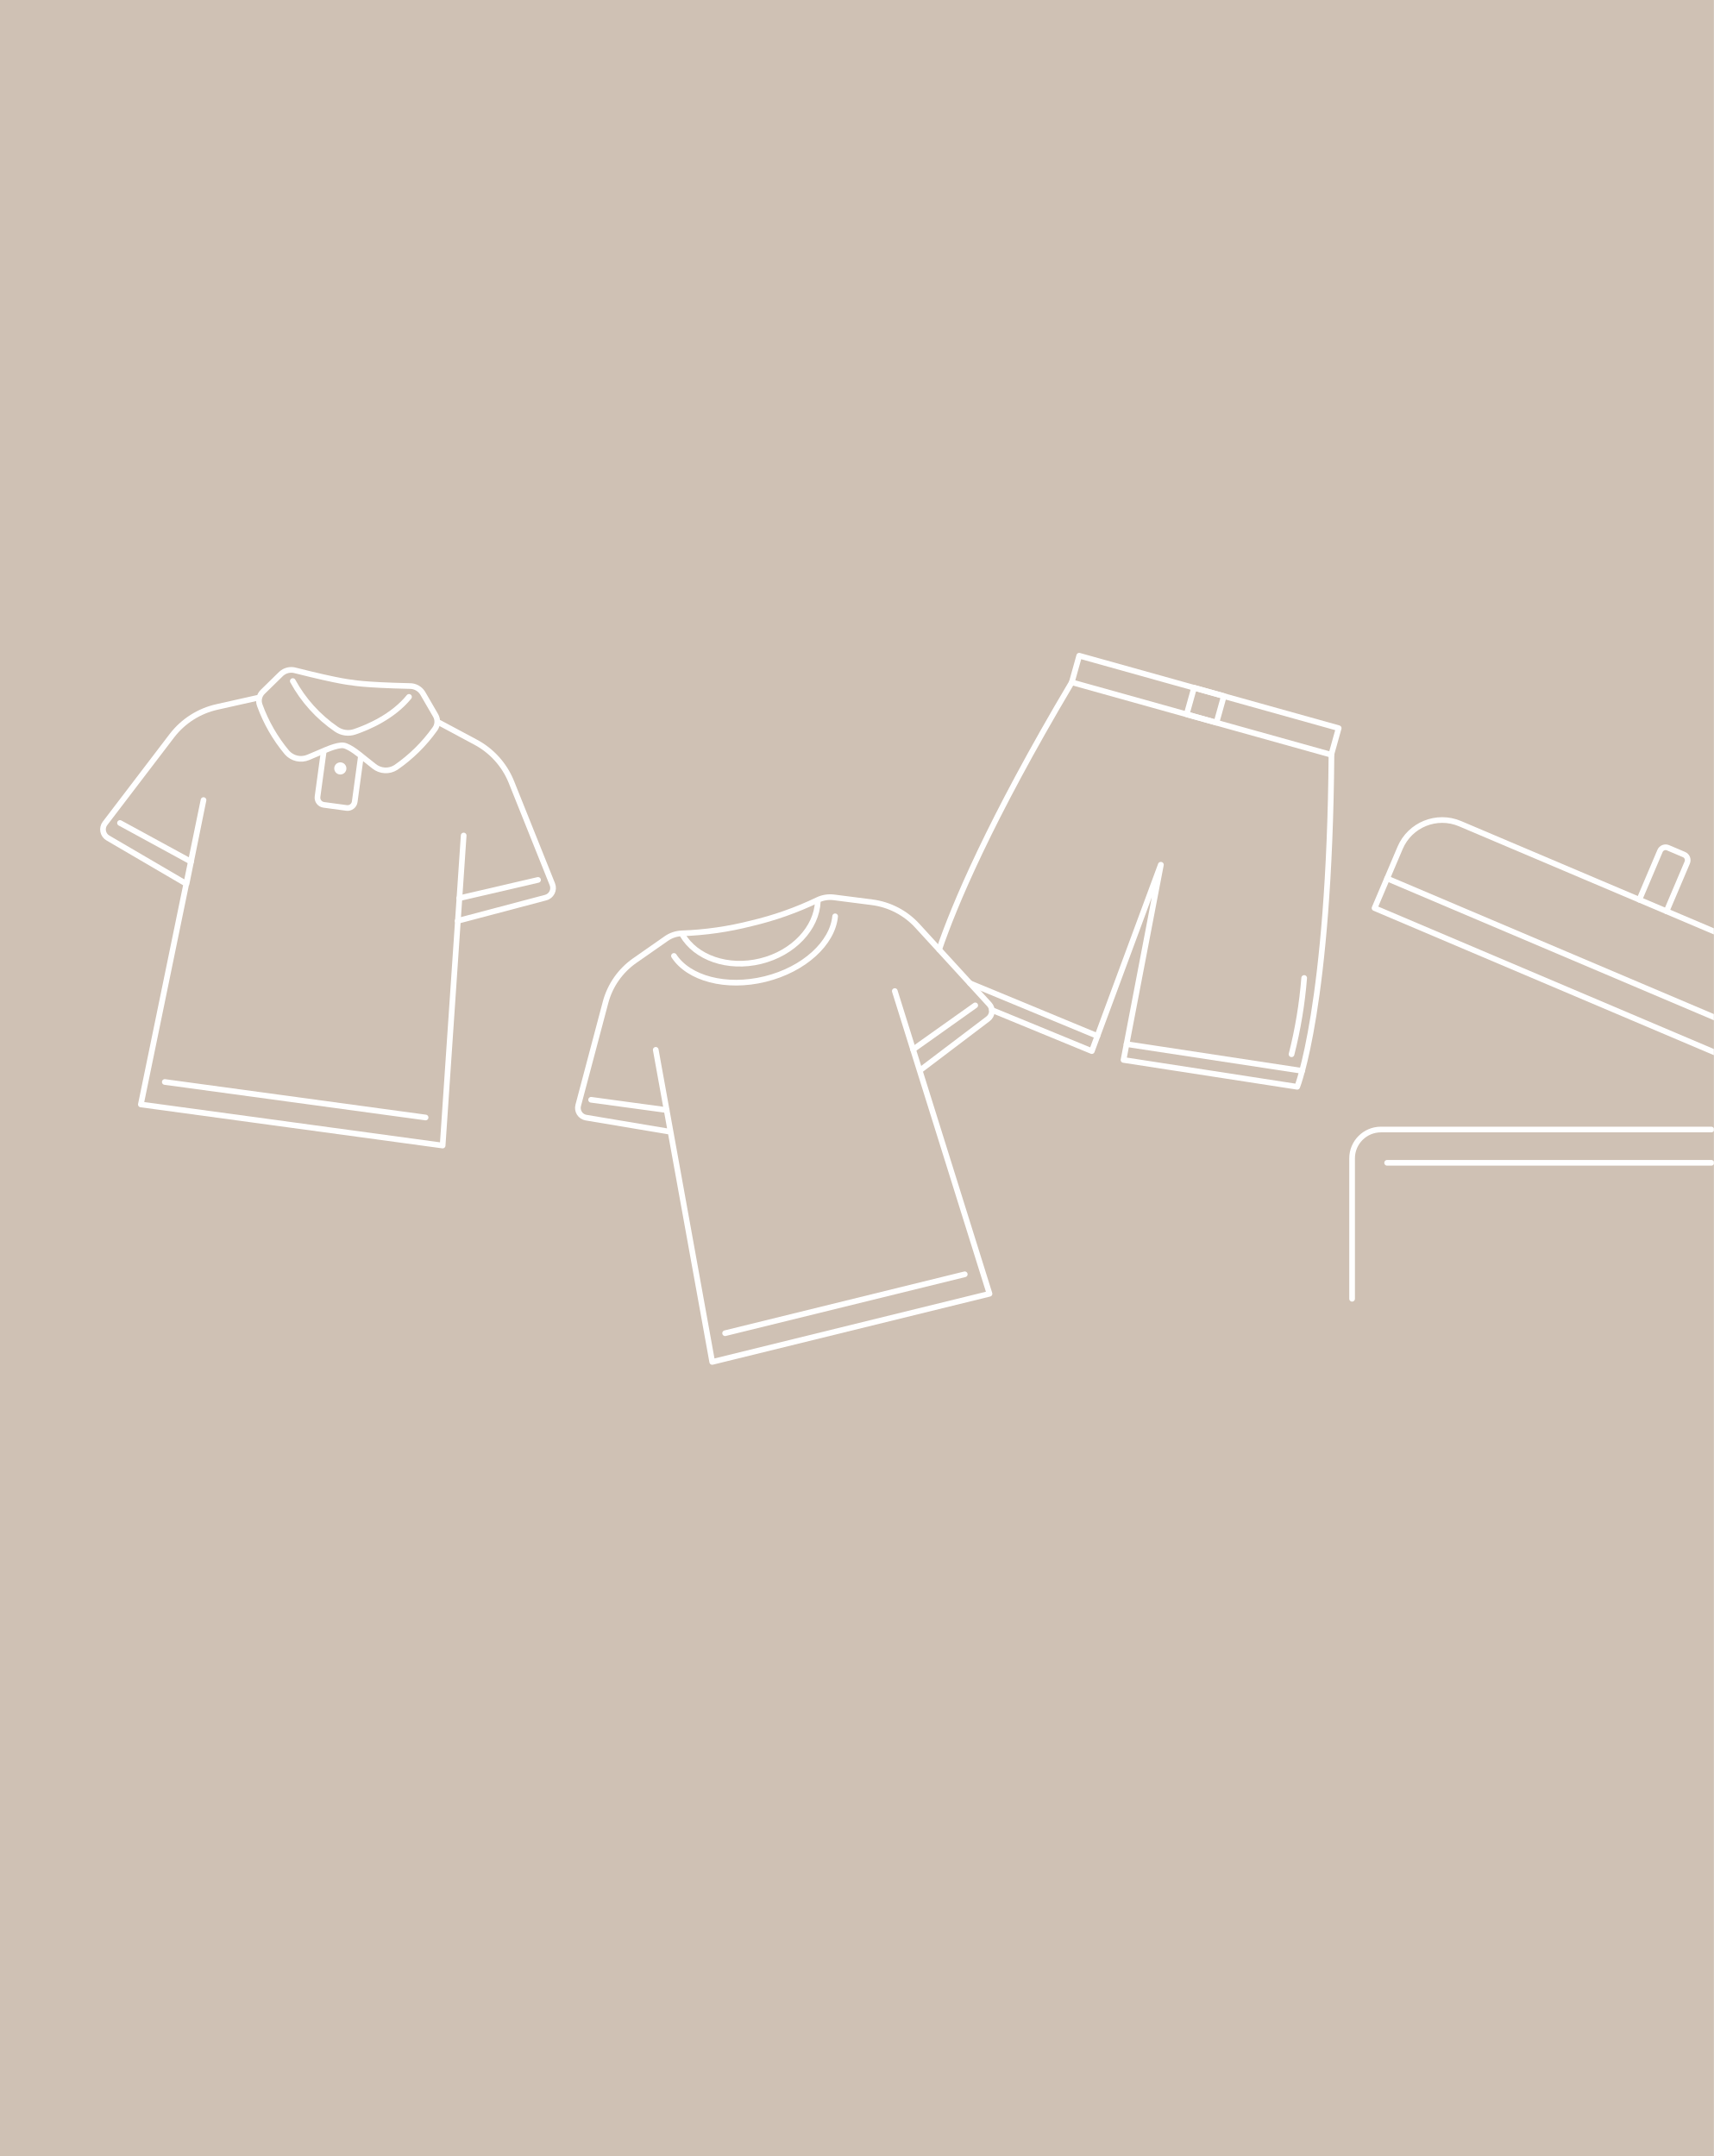
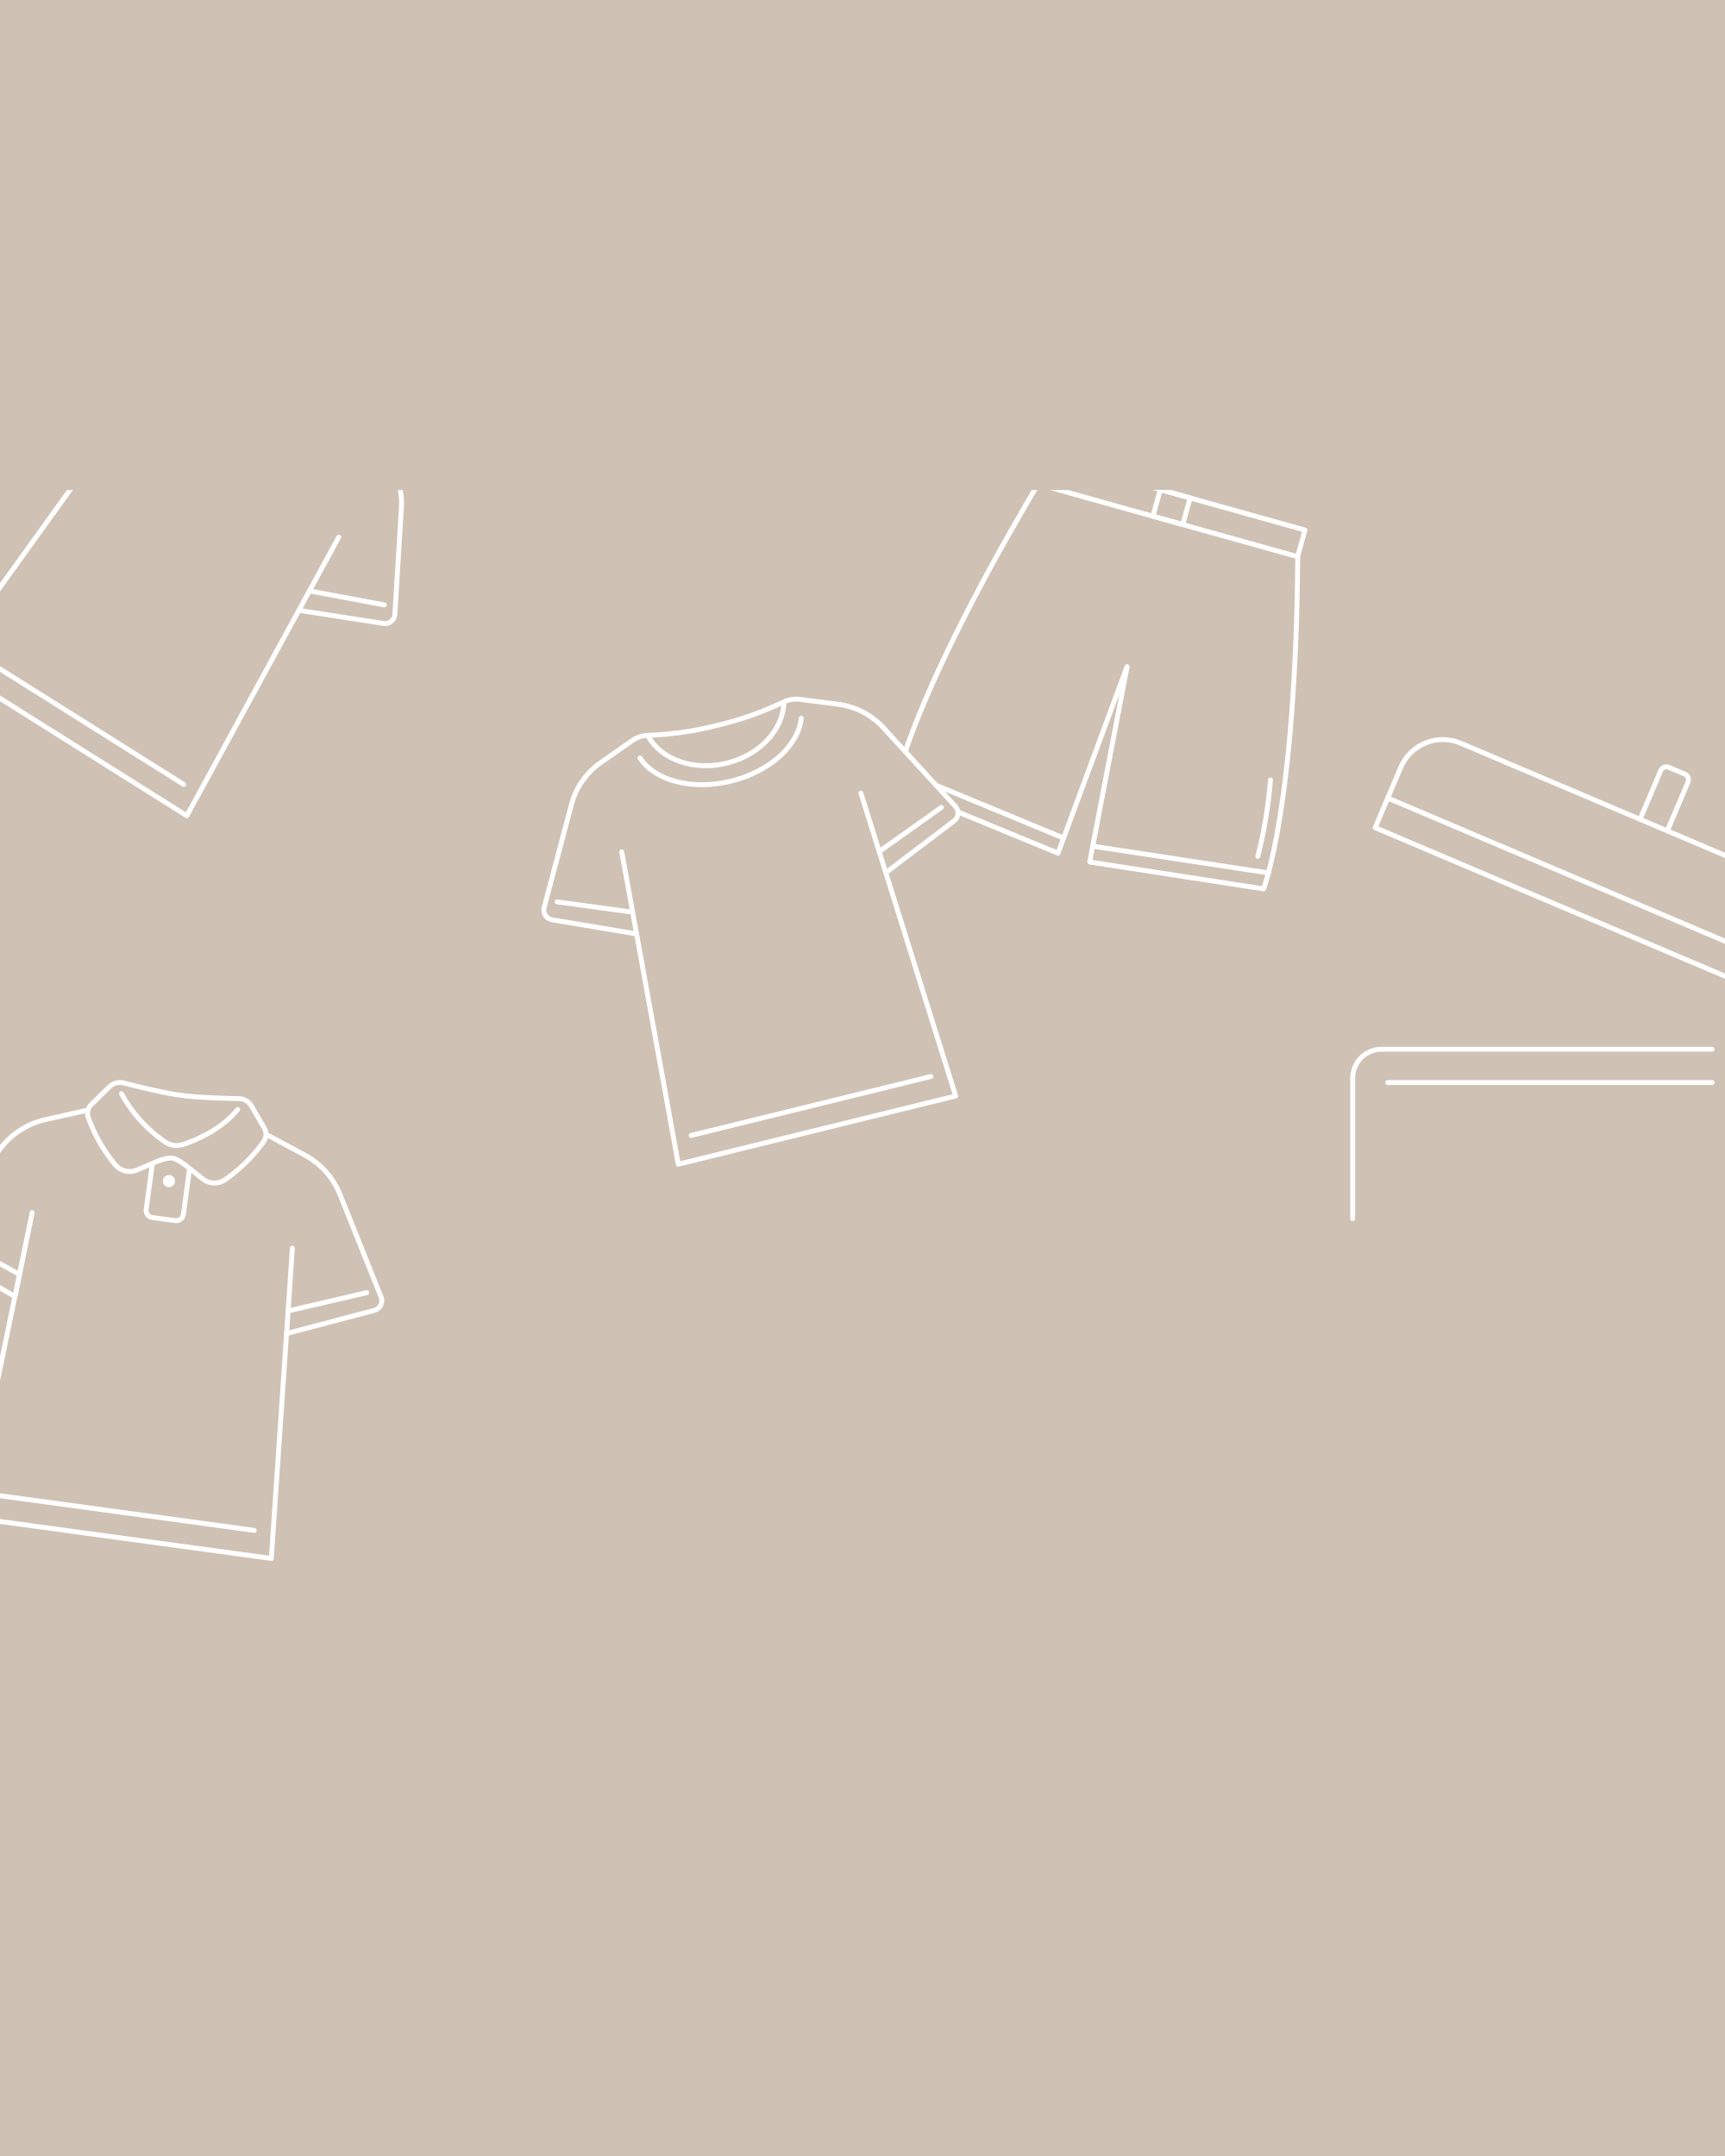
- <svg xmlns="http://www.w3.org/2000/svg" width="302" height="380" viewBox="0 0 302 380">
+ <svg xmlns="http://www.w3.org/2000/svg" width="352" height="440" viewBox="0 0 352 440">
  <defs>
    <clipPath id="clip-path">
-       <rect id="사각형_621" data-name="사각형 621" width="302" height="160" fill="#fff" stroke="#707070" stroke-width="1" />
+       <rect id="사각형_752" data-name="사각형 752" width="352" height="230" fill="#fff" stroke="#707070" stroke-width="1" />
    </clipPath>
  </defs>
-   <g id="meteItem05" transform="translate(-1718 -954)">
-     <rect id="사각형_617" data-name="사각형 617" width="302" height="380" transform="translate(1718 954)" fill="#cfc1b4" />
-     <g id="마스크_그룹_57" data-name="마스크 그룹 57" transform="translate(1718 1054.571)" clip-path="url(#clip-path)">
-       <g id="그룹_1733" data-name="그룹 1733" transform="translate(18.144 15)">
-         <g id="그룹_1728" data-name="그룹 1728" transform="translate(83.681 42.549)">
-           <line id="선_827" data-name="선 827" x2="13.311" y2="1.813" transform="translate(2.334 35.719)" fill="none" stroke="#fff" stroke-linecap="round" stroke-miterlimit="10" stroke-width="1" />
-           <path id="패스_558" data-name="패스 558" d="M3623.344-1032.527l16.69,53.352-24.431,6.007-24.431,6.007-9.952-55.009,2.615,14.451-14.9-2.5a1.732,1.732,0,0,1-1.377-2.15l4.815-18.166a13.066,13.066,0,0,1,5.146-7.362l5.553-3.879a5.132,5.132,0,0,1,2.724-.923,57.311,57.311,0,0,0,12.28-1.764,57.319,57.319,0,0,0,11.7-4.132,5.136,5.136,0,0,1,2.841-.445l6.719.863a13.063,13.063,0,0,1,7.973,4.136l12.689,13.861a1.732,1.732,0,0,1-.224,2.545l-12.041,9.128" transform="translate(-3567.497 1049.084)" fill="none" stroke="#fff" stroke-linecap="round" stroke-linejoin="round" stroke-width="1" />
-           <path id="패스_559" data-name="패스 559" d="M3612.837-1045.7c-.448,4.712-5.437,9.364-12.339,11.061s-13.479-.112-16.061-4.078" transform="translate(-3567.505 1049.082)" fill="none" stroke="#fff" stroke-linecap="round" stroke-miterlimit="10" stroke-width="1" />
-           <path id="패스_560" data-name="패스 560" d="M3609.785-1048.3c-.2,4.652-4.267,9.076-10.063,10.5s-11.448-.611-13.786-4.637" transform="translate(-3567.506 1049.083)" fill="none" stroke="#fff" stroke-linecap="round" stroke-miterlimit="10" stroke-width="1" />
-           <line id="선_828" data-name="선 828" x1="10.952" y2="7.778" transform="translate(59.068 19.077)" fill="none" stroke="#fff" stroke-linecap="round" stroke-miterlimit="10" stroke-width="1" />
-           <line id="선_829" data-name="선 829" y1="10.383" x2="42.229" transform="translate(25.948 66.477)" fill="none" stroke="#fff" stroke-linecap="round" stroke-linejoin="round" stroke-width="1" />
+   <g id="그룹_3301" data-name="그룹 3301" transform="translate(-1529 -697)">
+     <g id="그룹_2810" data-name="그룹 2810" transform="translate(745 -426)">
+       <g id="그룹_1481" data-name="그룹 1481" transform="translate(785.057 1123)">
+         <rect id="사각형_536" data-name="사각형 536" width="352" height="440" transform="translate(-1.057)" fill="#cfc1b4" />
+       </g>
+       <text id="쓰임이_다한_제품은_어떻게_할_수_있는지_" data-name="쓰임이 다한 제품은 어떻게 할 수 있는지?" transform="translate(804 1493)" fill="#f4f4f4" font-size="20" font-family="Pretendard-Bold, Pretendard" font-weight="700" opacity="0">
+         <tspan x="0" y="19">쓰임이 다한 제품은</tspan>
+         <tspan x="0" y="45">어떻게 할 수 있는지?</tspan>
+       </text>
+     </g>
+     <g id="그룹_3269" data-name="그룹 3269">
+       <g id="마스크_그룹_150" data-name="마스크 그룹 150" transform="translate(1529 797)" clip-path="url(#clip-path)">
+         <g id="그룹_2820" data-name="그룹 2820" transform="translate(21.021 17.379)">
+           <g id="그룹_2815" data-name="그룹 2815" transform="translate(89.95 25.295)">
+             <line id="선_711" data-name="선 711" x2="15.421" y2="2.1" transform="translate(2.704 41.383)" fill="none" stroke="#fff" stroke-linecap="round" stroke-miterlimit="10" stroke-width="1" />
+             <path id="패스_755" data-name="패스 755" d="M3632.2-1029.9l19.337,61.811-28.3,6.96-28.3,6.96L3583.4-1017.9l3.029,16.743-17.265-2.9a2.006,2.006,0,0,1-1.6-2.491l5.578-21.046a15.138,15.138,0,0,1,5.961-8.529l6.434-4.495a5.945,5.945,0,0,1,3.156-1.07,66.394,66.394,0,0,0,14.227-2.044,66.405,66.405,0,0,0,13.554-4.787,5.95,5.95,0,0,1,3.292-.515l7.784,1a15.136,15.136,0,0,1,9.238,4.792l14.7,16.058a2.007,2.007,0,0,1-.26,2.948l-13.951,10.575" transform="translate(-3567.498 1049.084)" fill="none" stroke="#fff" stroke-linecap="round" stroke-linejoin="round" stroke-width="1" />
+             <path id="패스_756" data-name="패스 756" d="M3617.34-1045.7c-.519,5.459-6.3,10.848-14.3,12.815s-15.616-.13-18.607-4.725" transform="translate(-3564.82 1049.619)" fill="none" stroke="#fff" stroke-linecap="round" stroke-miterlimit="10" stroke-width="1" />
+             <path id="패스_757" data-name="패스 757" d="M3613.567-1048.3c-.237,5.389-4.943,10.515-11.659,12.166s-13.263-.708-15.972-5.372" transform="translate(-3564.584 1049.208)" fill="none" stroke="#fff" stroke-linecap="round" stroke-miterlimit="10" stroke-width="1" />
+             <line id="선_712" data-name="선 712" x1="12.689" y2="9.012" transform="translate(68.434 22.102)" fill="none" stroke="#fff" stroke-linecap="round" stroke-miterlimit="10" stroke-width="1" />
+             <line id="선_713" data-name="선 713" y1="12.03" x2="48.925" transform="translate(30.062 77.018)" fill="none" stroke="#fff" stroke-linecap="round" stroke-linejoin="round" stroke-width="1" />
+           </g>
+           <g id="그룹_3270" data-name="그룹 3270" transform="matrix(0.695, 0.719, -0.719, 0.695, 16.93, -67.613)">
+             <line id="선_711-2" data-name="선 711" x2="15.421" y2="2.1" transform="translate(2.704 41.383)" fill="none" stroke="#fff" stroke-linecap="round" stroke-miterlimit="10" stroke-width="1" />
+             <path id="패스_755-2" data-name="패스 755" d="M3632.2-1029.9l19.337,61.811-28.3,6.96-28.3,6.96L3583.4-1017.9l3.029,16.743-17.265-2.9a2.006,2.006,0,0,1-1.6-2.491l5.578-21.046a15.138,15.138,0,0,1,5.961-8.529l6.434-4.495a5.945,5.945,0,0,1,3.156-1.07,66.394,66.394,0,0,0,14.227-2.044,66.405,66.405,0,0,0,13.554-4.787,5.95,5.95,0,0,1,3.292-.515l7.784,1a15.136,15.136,0,0,1,9.238,4.792l14.7,16.058a2.007,2.007,0,0,1-.26,2.948l-13.951,10.575" transform="translate(-3567.498 1049.084)" fill="none" stroke="#fff" stroke-linecap="round" stroke-linejoin="round" stroke-width="1" />
+             <path id="패스_756-2" data-name="패스 756" d="M3617.34-1045.7c-.519,5.459-6.3,10.848-14.3,12.815s-15.616-.13-18.607-4.725" transform="translate(-3564.82 1049.619)" fill="none" stroke="#fff" stroke-linecap="round" stroke-miterlimit="10" stroke-width="1" />
+             <path id="패스_757-2" data-name="패스 757" d="M3613.567-1048.3c-.237,5.389-4.943,10.515-11.659,12.166s-13.263-.708-15.972-5.372" transform="translate(-3564.584 1049.208)" fill="none" stroke="#fff" stroke-linecap="round" stroke-miterlimit="10" stroke-width="1" />
+             <line id="선_712-2" data-name="선 712" x1="12.689" y2="9.012" transform="translate(68.434 22.102)" fill="none" stroke="#fff" stroke-linecap="round" stroke-miterlimit="10" stroke-width="1" />
+             <line id="선_713-2" data-name="선 713" y1="12.03" x2="48.925" transform="translate(30.062 77.018)" fill="none" stroke="#fff" stroke-linecap="round" stroke-linejoin="round" stroke-width="1" />
+           </g>
+           <g id="그룹_2817" data-name="그룹 2817" transform="translate(-35 103.549)">
+             <g id="그룹_2816" data-name="그룹 2816" transform="translate(0 5.727)">
+               <line id="선_714" data-name="선 714" x2="14.503" y2="7.905" transform="translate(3.475 25.527)" fill="none" stroke="#fff" stroke-linecap="round" stroke-miterlimit="10" stroke-width="1" />
+               <path id="패스_758" data-name="패스 758" d="M3543.1-1079.819l7.344,3.932a15.971,15.971,0,0,1,7.32,8.106l8.387,20.944a2.028,2.028,0,0,1-1.4,2.712l-17.947,4.746" transform="translate(-3474.403 1084.892)" fill="none" stroke="#fff" stroke-linecap="round" stroke-linejoin="round" stroke-width="1" />
+               <path id="패스_759" data-name="패스 759" d="M3557.416-1056.119l-4.295,63.31-30.8-4.194-30.8-4.2,12.792-62.155-3.469,17.128-16.025-9.373a2.028,2.028,0,0,1-.621-2.986l13.683-17.939a15.977,15.977,0,0,1,9.222-5.853l8.129-1.824" transform="translate(-3483.778 1084.2)" fill="none" stroke="#fff" stroke-linecap="round" stroke-linejoin="round" stroke-width="1" />
+               <line id="선_715" data-name="선 715" x1="16.089" y2="3.739" transform="translate(72.73 37.15)" fill="none" stroke="#fff" stroke-linecap="round" stroke-miterlimit="10" stroke-width="1" />
+               <line id="선_716" data-name="선 716" x2="53.245" y2="7.252" transform="translate(12.619 78.414)" fill="none" stroke="#fff" stroke-linecap="round" stroke-linejoin="round" stroke-width="1" />
+             </g>
+             <path id="패스_760" data-name="패스 760" d="M3547.336-1079.857l-2.64-4.557a3.06,3.06,0,0,0-2.643-1.444c-9.624-.217-11.776-.714-11.776-.714s-2.207-.095-11.539-2.461a3.059,3.059,0,0,0-2.932.684l-3.764,3.685a2.54,2.54,0,0,0-.6,2.712,32.159,32.159,0,0,0,5.577,9.695,3.814,3.814,0,0,0,4.337.96l2.968-1.259s2.888-1.359,4.208-1.179,3.739,2.262,3.739,2.262l2.523,2.007a3.815,3.815,0,0,0,4.437.235,32.207,32.207,0,0,0,7.966-7.851A2.539,2.539,0,0,0,3547.336-1079.857Z" transform="translate(-3479.432 1089.145)" fill="none" stroke="#fff" stroke-linecap="round" stroke-linejoin="round" stroke-width="1" />
+             <path id="패스_761" data-name="패스 761" d="M3517.245-1087.182a28.387,28.387,0,0,0,8.9,9.841,4.213,4.213,0,0,0,3.756.509c2.774-.944,7.791-3.1,11.065-7.12" transform="translate(-3478.489 1089.455)" fill="none" stroke="#fff" stroke-linecap="round" stroke-linejoin="round" stroke-width="1" />
+             <path id="패스_762" data-name="패스 762" d="M3530.459-1073.764l-1.262,9.27a1.479,1.479,0,0,1-1.665,1.266l-4.661-.635a1.479,1.479,0,0,1-1.265-1.665l1.263-9.27" transform="translate(-3477.802 1091.412)" fill="none" stroke="#fff" stroke-linecap="round" stroke-linejoin="round" stroke-width="1" />
+             <circle id="타원_178" data-name="타원 178" cx="1.241" cy="1.241" r="1.241" transform="translate(47.215 18.872)" fill="#fff" />
+           </g>
+           <g id="그룹_2818" data-name="그룹 2818" transform="translate(163.711 -24)">
+             <rect id="사각형_749" data-name="사각형 749" width="55.004" height="5.636" transform="matrix(0.963, 0.269, -0.269, 0.963, 28.592, 0)" fill="none" stroke="#fff" stroke-linecap="round" stroke-linejoin="round" stroke-width="1" />
+             <path id="패스_763" data-name="패스 763" d="M3631.193-1032.4c2.994-8.772,10.2-26.141,27.079-54.565" transform="translate(-3631.193 1092.393)" fill="none" stroke="#fff" stroke-linecap="round" stroke-linejoin="round" stroke-width="1" />
+             <path id="패스_764" data-name="패스 764" d="M3709.811-1074.2c-.4,51.378-6.988,67.814-6.988,67.814l-35.465-5.482,7.636-39.856-.023-.006-14.084,38.058-20.4-8.4" transform="translate(-3629.725 1094.409)" fill="none" stroke="#fff" stroke-linecap="round" stroke-linejoin="round" stroke-width="1" />
+             <line id="선_717" data-name="선 717" x2="35.848" y2="5.458" transform="translate(38.251 79.313)" fill="none" stroke="#fff" stroke-linecap="round" stroke-linejoin="round" stroke-width="1" />
+             <line id="선_718" data-name="선 718" x1="26.017" y1="10.775" transform="translate(6.281 66.879)" fill="none" stroke="#fff" stroke-linecap="round" stroke-linejoin="round" stroke-width="1" />
+             <path id="패스_765" data-name="패스 765" d="M3695.893-1034.824a92.74,92.74,0,0,1-2.58,15.575" transform="translate(-3621.376 1100.633)" fill="none" stroke="#fff" stroke-linecap="round" stroke-linejoin="round" stroke-width="1" />
+             <rect id="사각형_750" data-name="사각형 750" width="6.315" height="5.636" transform="matrix(0.963, 0.269, -0.269, 0.963, 52.043, 6.537)" fill="none" stroke="#fff" stroke-linecap="round" stroke-linejoin="round" stroke-width="1" />
+           </g>
+           <g id="그룹_2819" data-name="그룹 2819" transform="translate(259.595 33.552)">
+             <rect id="사각형_751" data-name="사각형 751" width="104.218" height="6.563" transform="matrix(0.921, 0.391, -0.391, 0.921, 2.564, 11.935)" fill="none" stroke="#fff" stroke-linecap="round" stroke-linejoin="round" stroke-width="1" />
+             <path id="패스_766" data-name="패스 766" d="M3710.162-1050.743l2.65-6.247a9.329,9.329,0,0,1,12.232-4.944l78.761,33.424a9.329,9.329,0,0,1,4.943,12.232l-2.651,6.248" transform="translate(-3707.598 1062.678)" fill="none" stroke="#fff" stroke-linecap="round" stroke-linejoin="round" stroke-width="1" />
+             <path id="패스_767" data-name="패스 767" d="M3754.621-1047.161l4.226-9.958a1.242,1.242,0,0,1,1.628-.658l3.271,1.388a1.241,1.241,0,0,1,.659,1.628l-4.227,9.958" transform="translate(-3700.572 1063.437)" fill="none" stroke="#fff" stroke-linecap="round" stroke-linejoin="round" stroke-width="1" />
+           </g>
+           <path id="패스_768" data-name="패스 768" d="M3703.987-973.543v-28.672a5.888,5.888,0,0,1,5.888-5.889h67.446" transform="translate(-3448.979 1104.855)" fill="none" stroke="#fff" stroke-linecap="round" stroke-linejoin="round" stroke-width="1" />
+           <line id="선_719" data-name="선 719" y2="34.561" transform="translate(348.125 96.752)" fill="none" stroke="#fff" stroke-linecap="round" stroke-linejoin="round" stroke-width="1" />
+           <line id="선_720" data-name="선 720" x2="66.185" transform="translate(262.159 103.549)" fill="none" stroke="#fff" stroke-linecap="round" stroke-linejoin="round" stroke-width="1" />
        </g>
-         <g id="그룹_1730" data-name="그룹 1730" transform="translate(0 2.506)">
-           <g id="그룹_1729" data-name="그룹 1729" transform="translate(0 4.943)">
-             <line id="선_830" data-name="선 830" x2="12.518" y2="6.823" transform="translate(3 22.033)" fill="none" stroke="#fff" stroke-linecap="round" stroke-miterlimit="10" stroke-width="1" />
-             <path id="패스_561" data-name="패스 561" d="M3543.1-1079.819l6.339,3.393a13.783,13.783,0,0,1,6.318,7l7.24,18.078a1.75,1.75,0,0,1-1.206,2.341l-15.491,4.1" transform="translate(-3483.805 1084.198)" fill="none" stroke="#fff" stroke-linecap="round" stroke-linejoin="round" stroke-width="1" />
-             <path id="패스_562" data-name="패스 562" d="M3547.338-1059.962l-3.707,54.646-26.588-3.62-26.589-3.621,11.042-53.648-2.995,14.784-13.832-8.09a1.75,1.75,0,0,1-.536-2.578l11.81-15.484a13.79,13.79,0,0,1,7.959-5.052l7.017-1.574" transform="translate(-3483.778 1084.2)" fill="none" stroke="#fff" stroke-linecap="round" stroke-linejoin="round" stroke-width="1" />
-             <line id="선_831" data-name="선 831" x1="13.887" y2="3.227" transform="translate(62.776 32.066)" fill="none" stroke="#fff" stroke-linecap="round" stroke-miterlimit="10" stroke-width="1" />
-             <line id="선_832" data-name="선 832" x2="45.958" y2="6.259" transform="translate(10.892 67.682)" fill="none" stroke="#fff" stroke-linecap="round" stroke-linejoin="round" stroke-width="1" />
+       </g>
+       <g id="그룹_2800" data-name="그룹 2800" transform="translate(745 -431)" opacity="0">
+         <g id="icon_arrow" transform="translate(1088.125 1151.232)">
+           <rect id="사각형_468" data-name="사각형 468" width="28" height="28" transform="translate(-0.125 -0.232)" fill="none" />
+           <g id="그룹_1170" data-name="그룹 1170" transform="translate(6.952)">
+             <path id="패스_282" data-name="패스 282" d="M13.173,39.806a1.069,1.069,0,0,1-.757-1.826L24.495,25.9,12.417,13.826a1.07,1.07,0,0,1,1.513-1.513L26.763,25.146a1.071,1.071,0,0,1,0,1.513L13.93,39.493A1.07,1.07,0,0,1,13.173,39.806Z" transform="translate(-12.104 -12)" fill="#fff" />
          </g>
-           <path id="패스_563" data-name="패스 563" d="M3542.4-1081.128l-2.279-3.933a2.642,2.642,0,0,0-2.281-1.246c-8.307-.187-10.164-.617-10.164-.617s-1.905-.082-9.959-2.124a2.64,2.64,0,0,0-2.531.591l-3.249,3.181a2.192,2.192,0,0,0-.522,2.341,27.756,27.756,0,0,0,4.814,8.368,3.292,3.292,0,0,0,3.743.829l2.562-1.086s2.493-1.173,3.632-1.018,3.228,1.952,3.228,1.952l2.178,1.732a3.293,3.293,0,0,0,3.829.2,27.8,27.8,0,0,0,6.876-6.777A2.192,2.192,0,0,0,3542.4-1081.128Z" transform="translate(-3483.79 1089.145)" fill="none" stroke="#fff" stroke-linecap="round" stroke-linejoin="round" stroke-width="1" />
-           <path id="패스_564" data-name="패스 564" d="M3517.245-1087.182a24.5,24.5,0,0,0,7.683,8.494,3.636,3.636,0,0,0,3.242.44c2.394-.815,6.724-2.675,9.551-6.145" transform="translate(-3483.793 1089.144)" fill="none" stroke="#fff" stroke-linecap="round" stroke-linejoin="round" stroke-width="1" />
-           <path id="패스_565" data-name="패스 565" d="M3529.245-1073.905l-1.09,8a1.276,1.276,0,0,1-1.437,1.093l-4.023-.548a1.276,1.276,0,0,1-1.092-1.437l1.09-8" transform="translate(-3483.795 1089.138)" fill="none" stroke="#fff" stroke-linecap="round" stroke-linejoin="round" stroke-width="1" />
-           <circle id="타원_109" data-name="타원 109" cx="1.071" cy="1.071" r="1.071" transform="translate(40.753 16.289)" fill="#fff" />
        </g>
-         <g id="그룹_1731" data-name="그룹 1731" transform="translate(147.347 0)">
-           <rect id="사각형_618" data-name="사각형 618" width="47.476" height="4.864" transform="matrix(0.963, 0.269, -0.269, 0.963, 24.679, 0)" fill="none" stroke="#fff" stroke-linecap="round" stroke-linejoin="round" stroke-width="1" />
-           <path id="패스_566" data-name="패스 566" d="M3631.193-1039.867c2.584-7.572,8.8-22.564,23.373-47.1" transform="translate(-3631.193 1091.65)" fill="none" stroke="#fff" stroke-linecap="round" stroke-linejoin="round" stroke-width="1" />
-           <path id="패스_567" data-name="패스 567" d="M3700.323-1074.2c-.348,44.346-6.031,58.533-6.031,58.533l-30.611-4.732,6.591-34.4-.02-.005-12.156,32.849-17.612-7.247" transform="translate(-3631.198 1091.644)" fill="none" stroke="#fff" stroke-linecap="round" stroke-linejoin="round" stroke-width="1" />
-           <line id="선_833" data-name="선 833" x2="30.942" y2="4.711" transform="translate(33.016 68.458)" fill="none" stroke="#fff" stroke-linecap="round" stroke-linejoin="round" stroke-width="1" />
-           <line id="선_834" data-name="선 834" x1="22.456" y1="9.3" transform="translate(5.422 57.726)" fill="none" stroke="#fff" stroke-linecap="round" stroke-linejoin="round" stroke-width="1" />
-           <path id="패스_568" data-name="패스 568" d="M3695.54-1034.824a80.076,80.076,0,0,1-2.227,13.444" transform="translate(-3631.222 1091.626)" fill="none" stroke="#fff" stroke-linecap="round" stroke-linejoin="round" stroke-width="1" />
-           <rect id="사각형_619" data-name="사각형 619" width="5.451" height="4.864" transform="matrix(0.963, 0.269, -0.269, 0.963, 44.92, 5.643)" fill="none" stroke="#fff" stroke-linecap="round" stroke-linejoin="round" stroke-width="1" />
-         </g>
-         <g id="그룹_1732" data-name="그룹 1732" transform="translate(224.067 28.96)">
-           <rect id="사각형_620" data-name="사각형 620" width="89.954" height="5.665" transform="matrix(0.921, 0.391, -0.391, 0.921, 2.213, 10.302)" fill="none" stroke="#fff" stroke-linecap="round" stroke-linejoin="round" stroke-width="1" />
-           <path id="패스_569" data-name="패스 569" d="M3710.162-1052.377l2.288-5.392a8.052,8.052,0,0,1,10.558-4.267l67.982,28.85a8.052,8.052,0,0,1,4.267,10.558l-2.289,5.393" transform="translate(-3707.948 1062.678)" fill="none" stroke="#fff" stroke-linecap="round" stroke-linejoin="round" stroke-width="1" />
-           <path id="패스_570" data-name="패스 570" d="M3754.621-1048.627l3.647-8.595a1.072,1.072,0,0,1,1.406-.568l2.823,1.2a1.071,1.071,0,0,1,.569,1.405l-3.648,8.595" transform="translate(-3707.969 1062.676)" fill="none" stroke="#fff" stroke-linecap="round" stroke-linejoin="round" stroke-width="1" />
-         </g>
-         <path id="패스_571" data-name="패스 571" d="M3703.987-978.273v-24.748a5.082,5.082,0,0,1,5.083-5.083h58.215" transform="translate(-3483.879 1091.614)" fill="none" stroke="#fff" stroke-linecap="round" stroke-linejoin="round" stroke-width="1" />
-         <line id="선_835" data-name="선 835" y2="29.831" transform="translate(300.48 83.51)" fill="none" stroke="#fff" stroke-linecap="round" stroke-linejoin="round" stroke-width="1" />
-         <line id="선_836" data-name="선 836" x2="57.126" transform="translate(226.28 89.377)" fill="none" stroke="#fff" stroke-linecap="round" stroke-linejoin="round" stroke-width="1" />
+         <text id="_5._폐기" data-name="5. 폐기" transform="translate(804 1148)" fill="#f4f4f4" font-size="28" font-family="Pretendard-Bold, Pretendard" font-weight="700">
+           <tspan x="0" y="27">5. 폐기</tspan>
+         </text>
      </g>
    </g>
  </g>
</svg>
